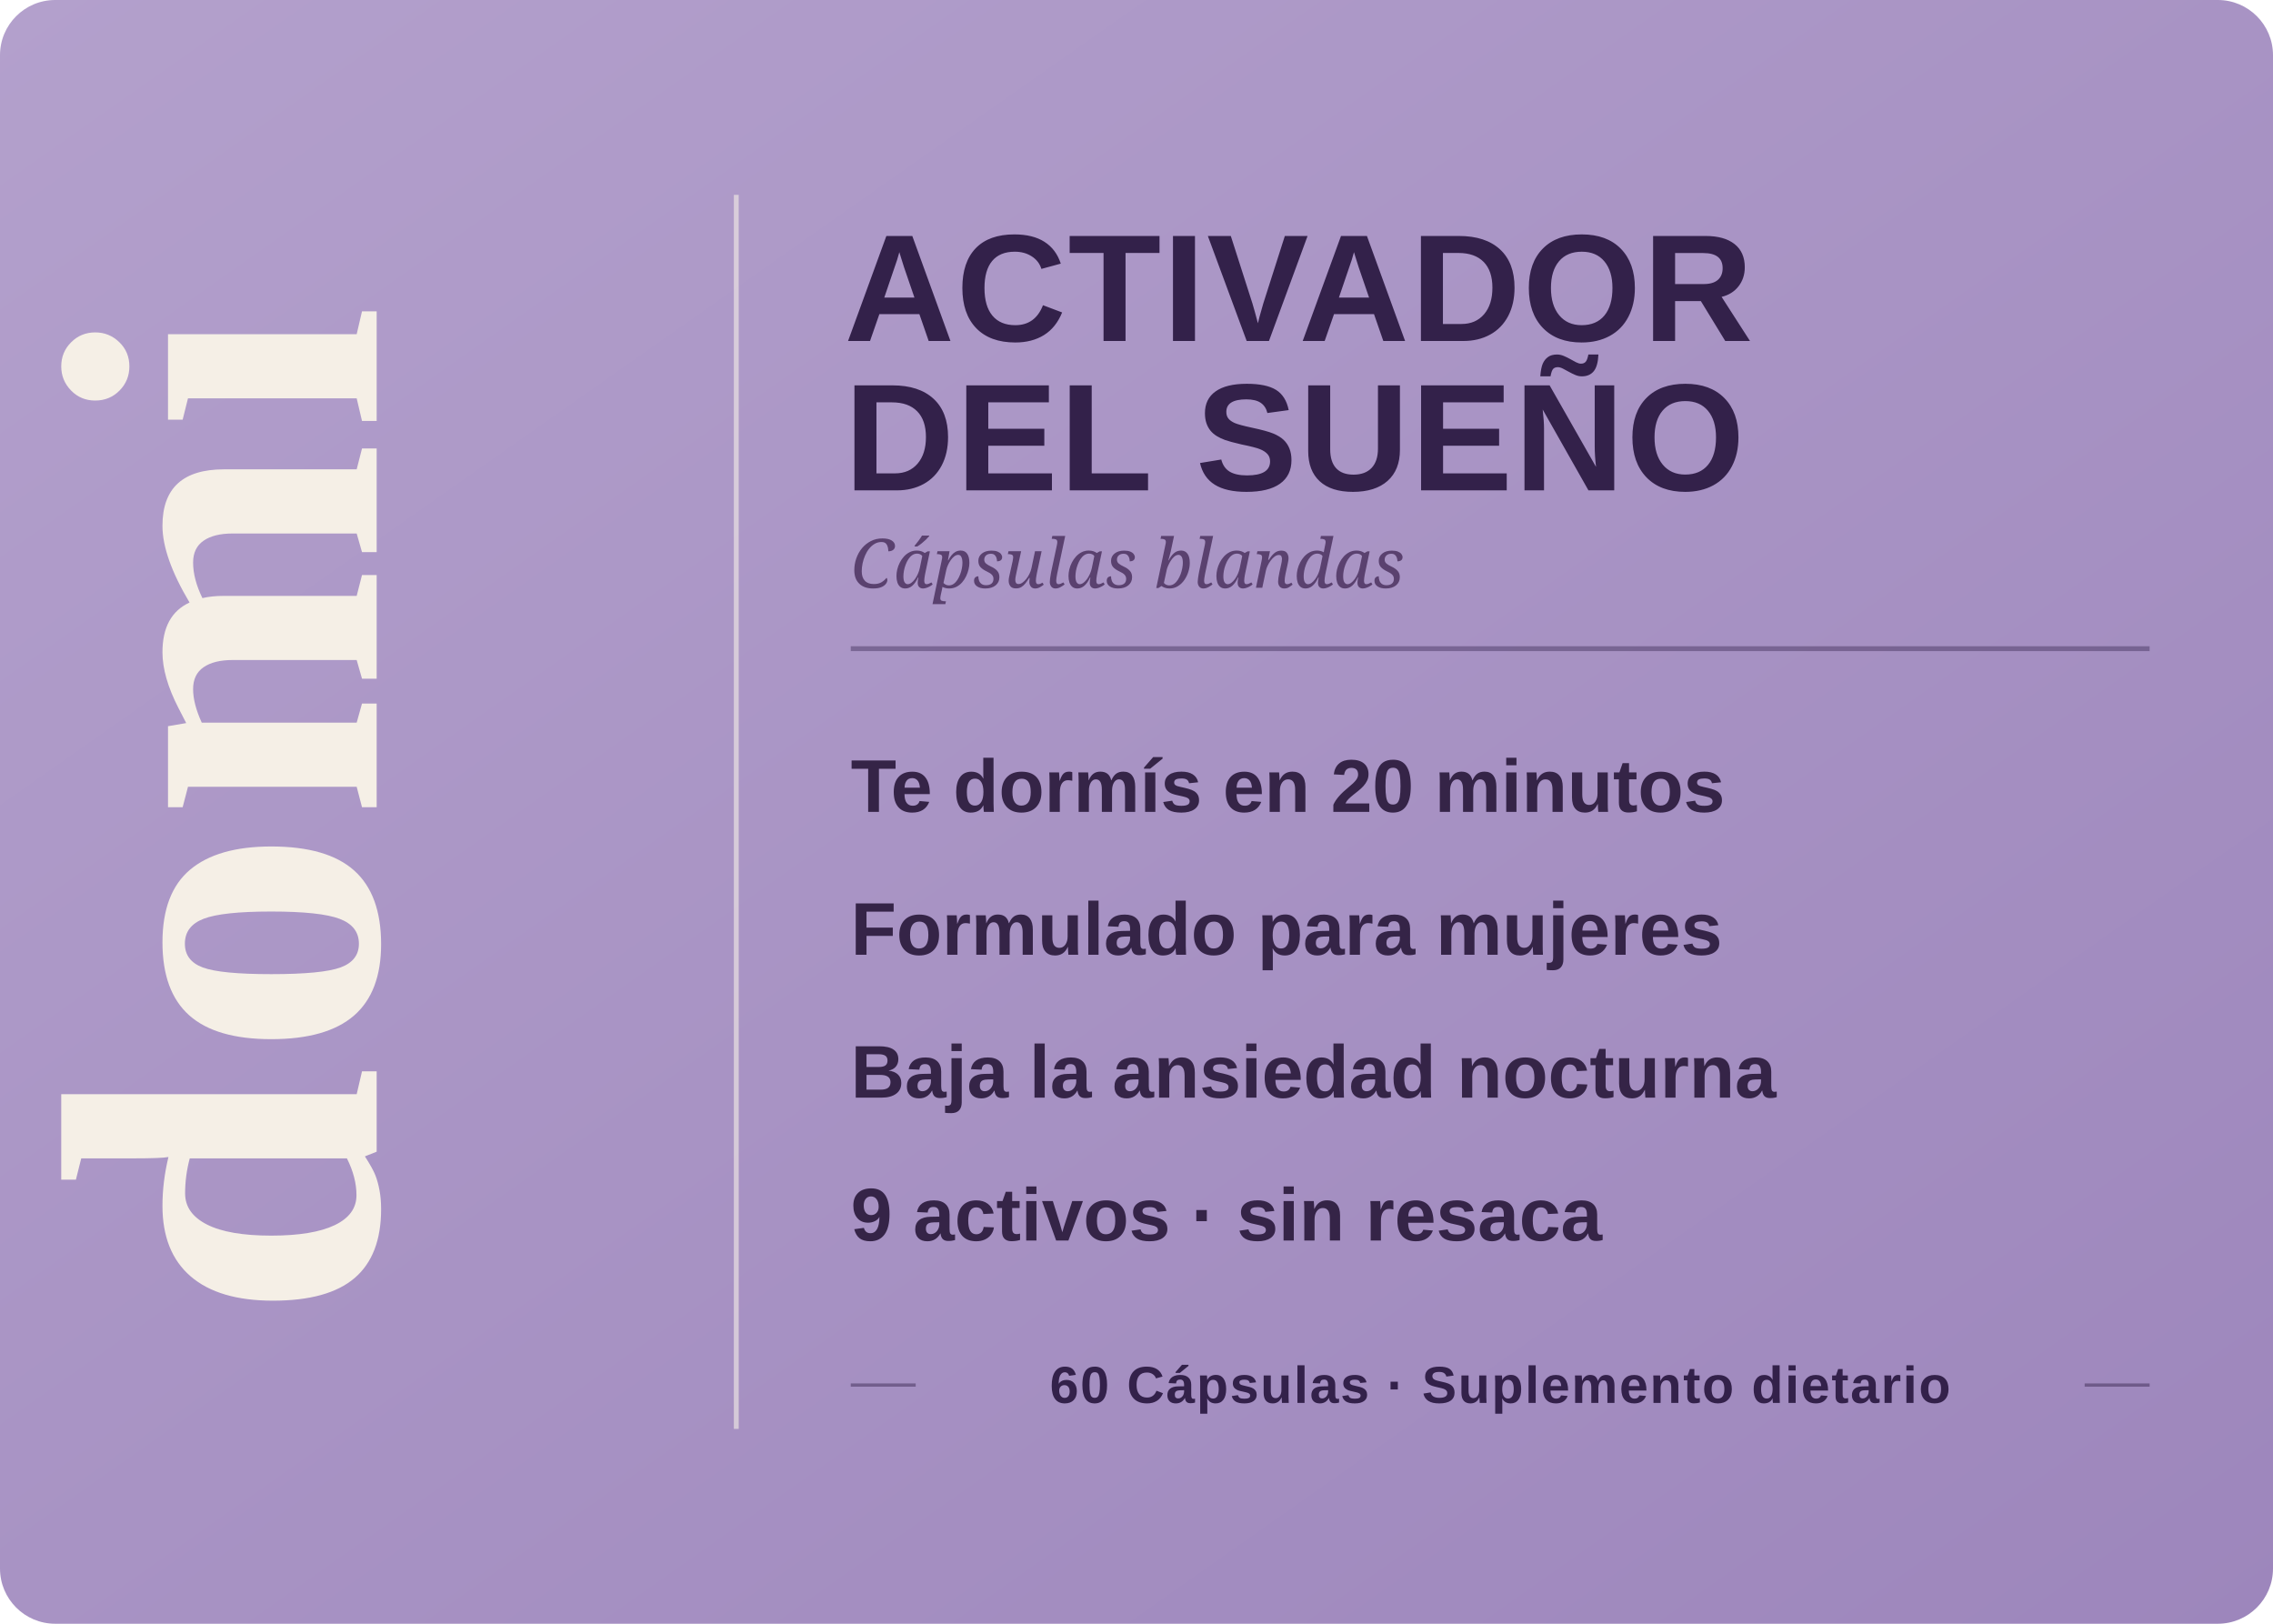
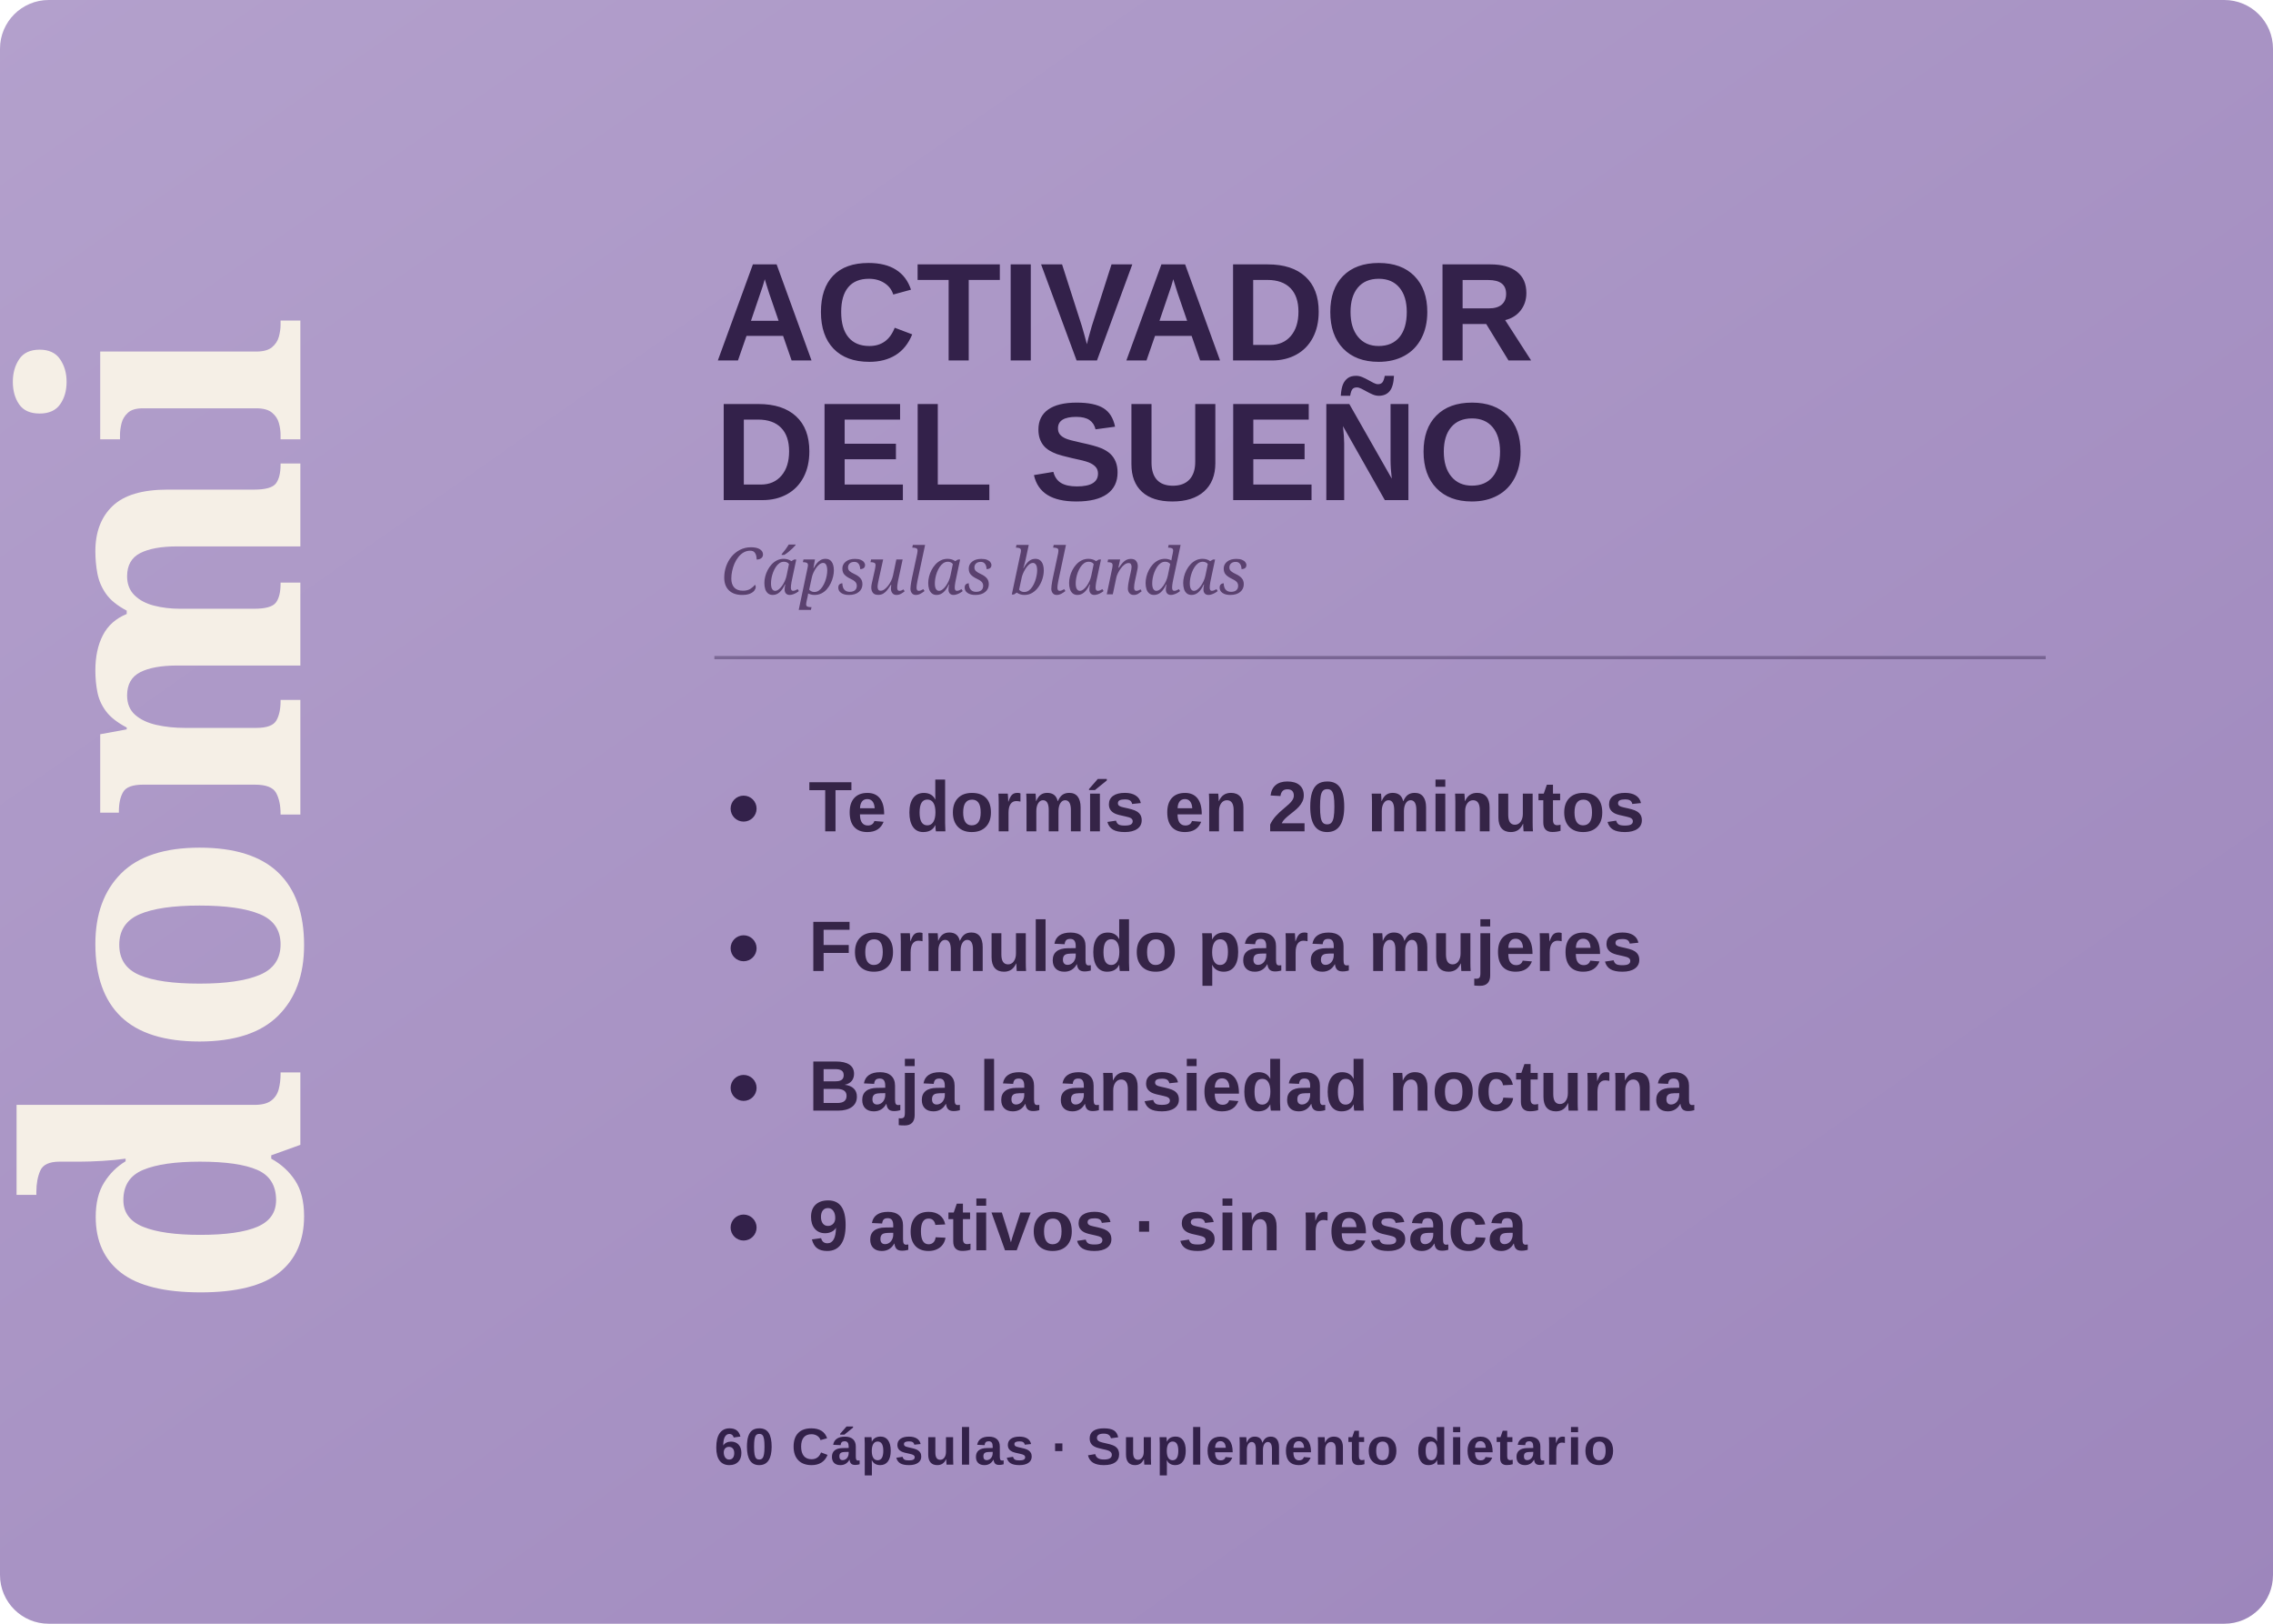
<svg xmlns="http://www.w3.org/2000/svg" width="1400" height="1000" viewBox="0 0 1400 1000">
  <defs>
    <linearGradient id="bg" x1="0" y1="0" x2="1" y2="1">
      <stop offset="0" stop-color="#B3A0CC" />
      <stop offset="1" stop-color="#9D86BC" />
    </linearGradient>
  </defs>
-   <rect x="0" y="0" width="1400" height="1000" rx="34" fill="url(#bg)" />
-   <text x="232" y="500" transform="rotate(-90 232 500)" text-anchor="middle" font-family="Georgia, 'Times New Roman', serif" font-size="280" font-weight="700" fill="#F5EFE6" letter-spacing="6">domi</text>
-   <rect x="452" y="120" width="3" height="760" fill="#F5EFE6" opacity="0.6" />
-   <g>
-     <text x="520" y="210" font-family="'Helvetica Neue', Arial, sans-serif" font-size="94" font-weight="700" fill="#33214A" letter-spacing="1">ACTIVADOR</text>
-     <text x="520" y="302" font-family="'Helvetica Neue', Arial, sans-serif" font-size="94" font-weight="700" fill="#33214A" letter-spacing="1">DEL SUEÑO</text>
-     <text x="524" y="362" font-family="Georgia, serif" font-size="42" font-style="italic" fill="#5A416F">Cápsulas blandas</text>
-     <rect x="524" y="398" width="800" height="3" fill="#33214A" opacity="0.4" />
-     <g font-family="'Helvetica Neue', Arial, sans-serif" font-size="46" font-weight="600" fill="#352447">
-       <text x="524" y="500">Te dormís en 20 minutos</text>
-       <text x="524" y="588">Formulado para mujeres</text>
-       <text x="524" y="676">Baja la ansiedad nocturna</text>
-       <text x="524" y="764">9 activos · sin resaca</text>
-     </g>
-     <rect x="524" y="852" width="40" height="2" fill="#33214A" opacity="0.45" />
-     <rect x="1284" y="852" width="40" height="2" fill="#33214A" opacity="0.45" />
-     <text x="924" y="864" text-anchor="middle" font-family="'Helvetica Neue', Arial, sans-serif" font-size="32" font-weight="600" fill="#33214A" letter-spacing="1">60 Cápsulas · Suplemento dietario</text>
+   <rect x="0" y="0" width="1400" height="1000" rx="30" fill="url(#bg)" />
+   <text x="185" y="500" transform="rotate(-90 185 500)" text-anchor="middle" font-family="Georgia,serif" font-size="230" font-weight="700" fill="#F5EFE6" letter-spacing="5">domi</text>
+   <text x="440" y="222" font-family="'Helvetica Neue',Arial,sans-serif" font-size="86" font-weight="700" fill="#33214A">ACTIVADOR</text>
+   <text x="440" y="308" font-family="'Helvetica Neue',Arial,sans-serif" font-size="86" font-weight="700" fill="#33214A">DEL SUEÑO</text>
+   <text x="444" y="366" font-family="Georgia,serif" font-size="40" font-style="italic" fill="#5A416F">Cápsulas blandas</text>
+   <rect x="440" y="404" width="820" height="2" fill="#33214A" opacity="0.4" />
+   <g font-family="'Helvetica Neue',Arial,sans-serif" font-size="44" font-weight="600" fill="#352447">
+     <circle cx="458" cy="498" r="8" fill="#33214A" />
+     <text x="498" y="512">Te dormís en 20 minutos</text>
+     <circle cx="458" cy="584" r="8" fill="#33214A" />
+     <text x="498" y="598">Formulado para mujeres</text>
+     <circle cx="458" cy="670" r="8" fill="#33214A" />
+     <text x="498" y="684">Baja la ansiedad nocturna</text>
+     <circle cx="458" cy="756" r="8" fill="#33214A" />
+     <text x="498" y="770">9 activos · sin resaca</text>
  </g>
+   <text x="440" y="902" font-family="'Helvetica Neue',Arial,sans-serif" font-size="32" font-weight="600" fill="#33214A" letter-spacing="1">60 Cápsulas · Suplemento dietario</text>
</svg>
